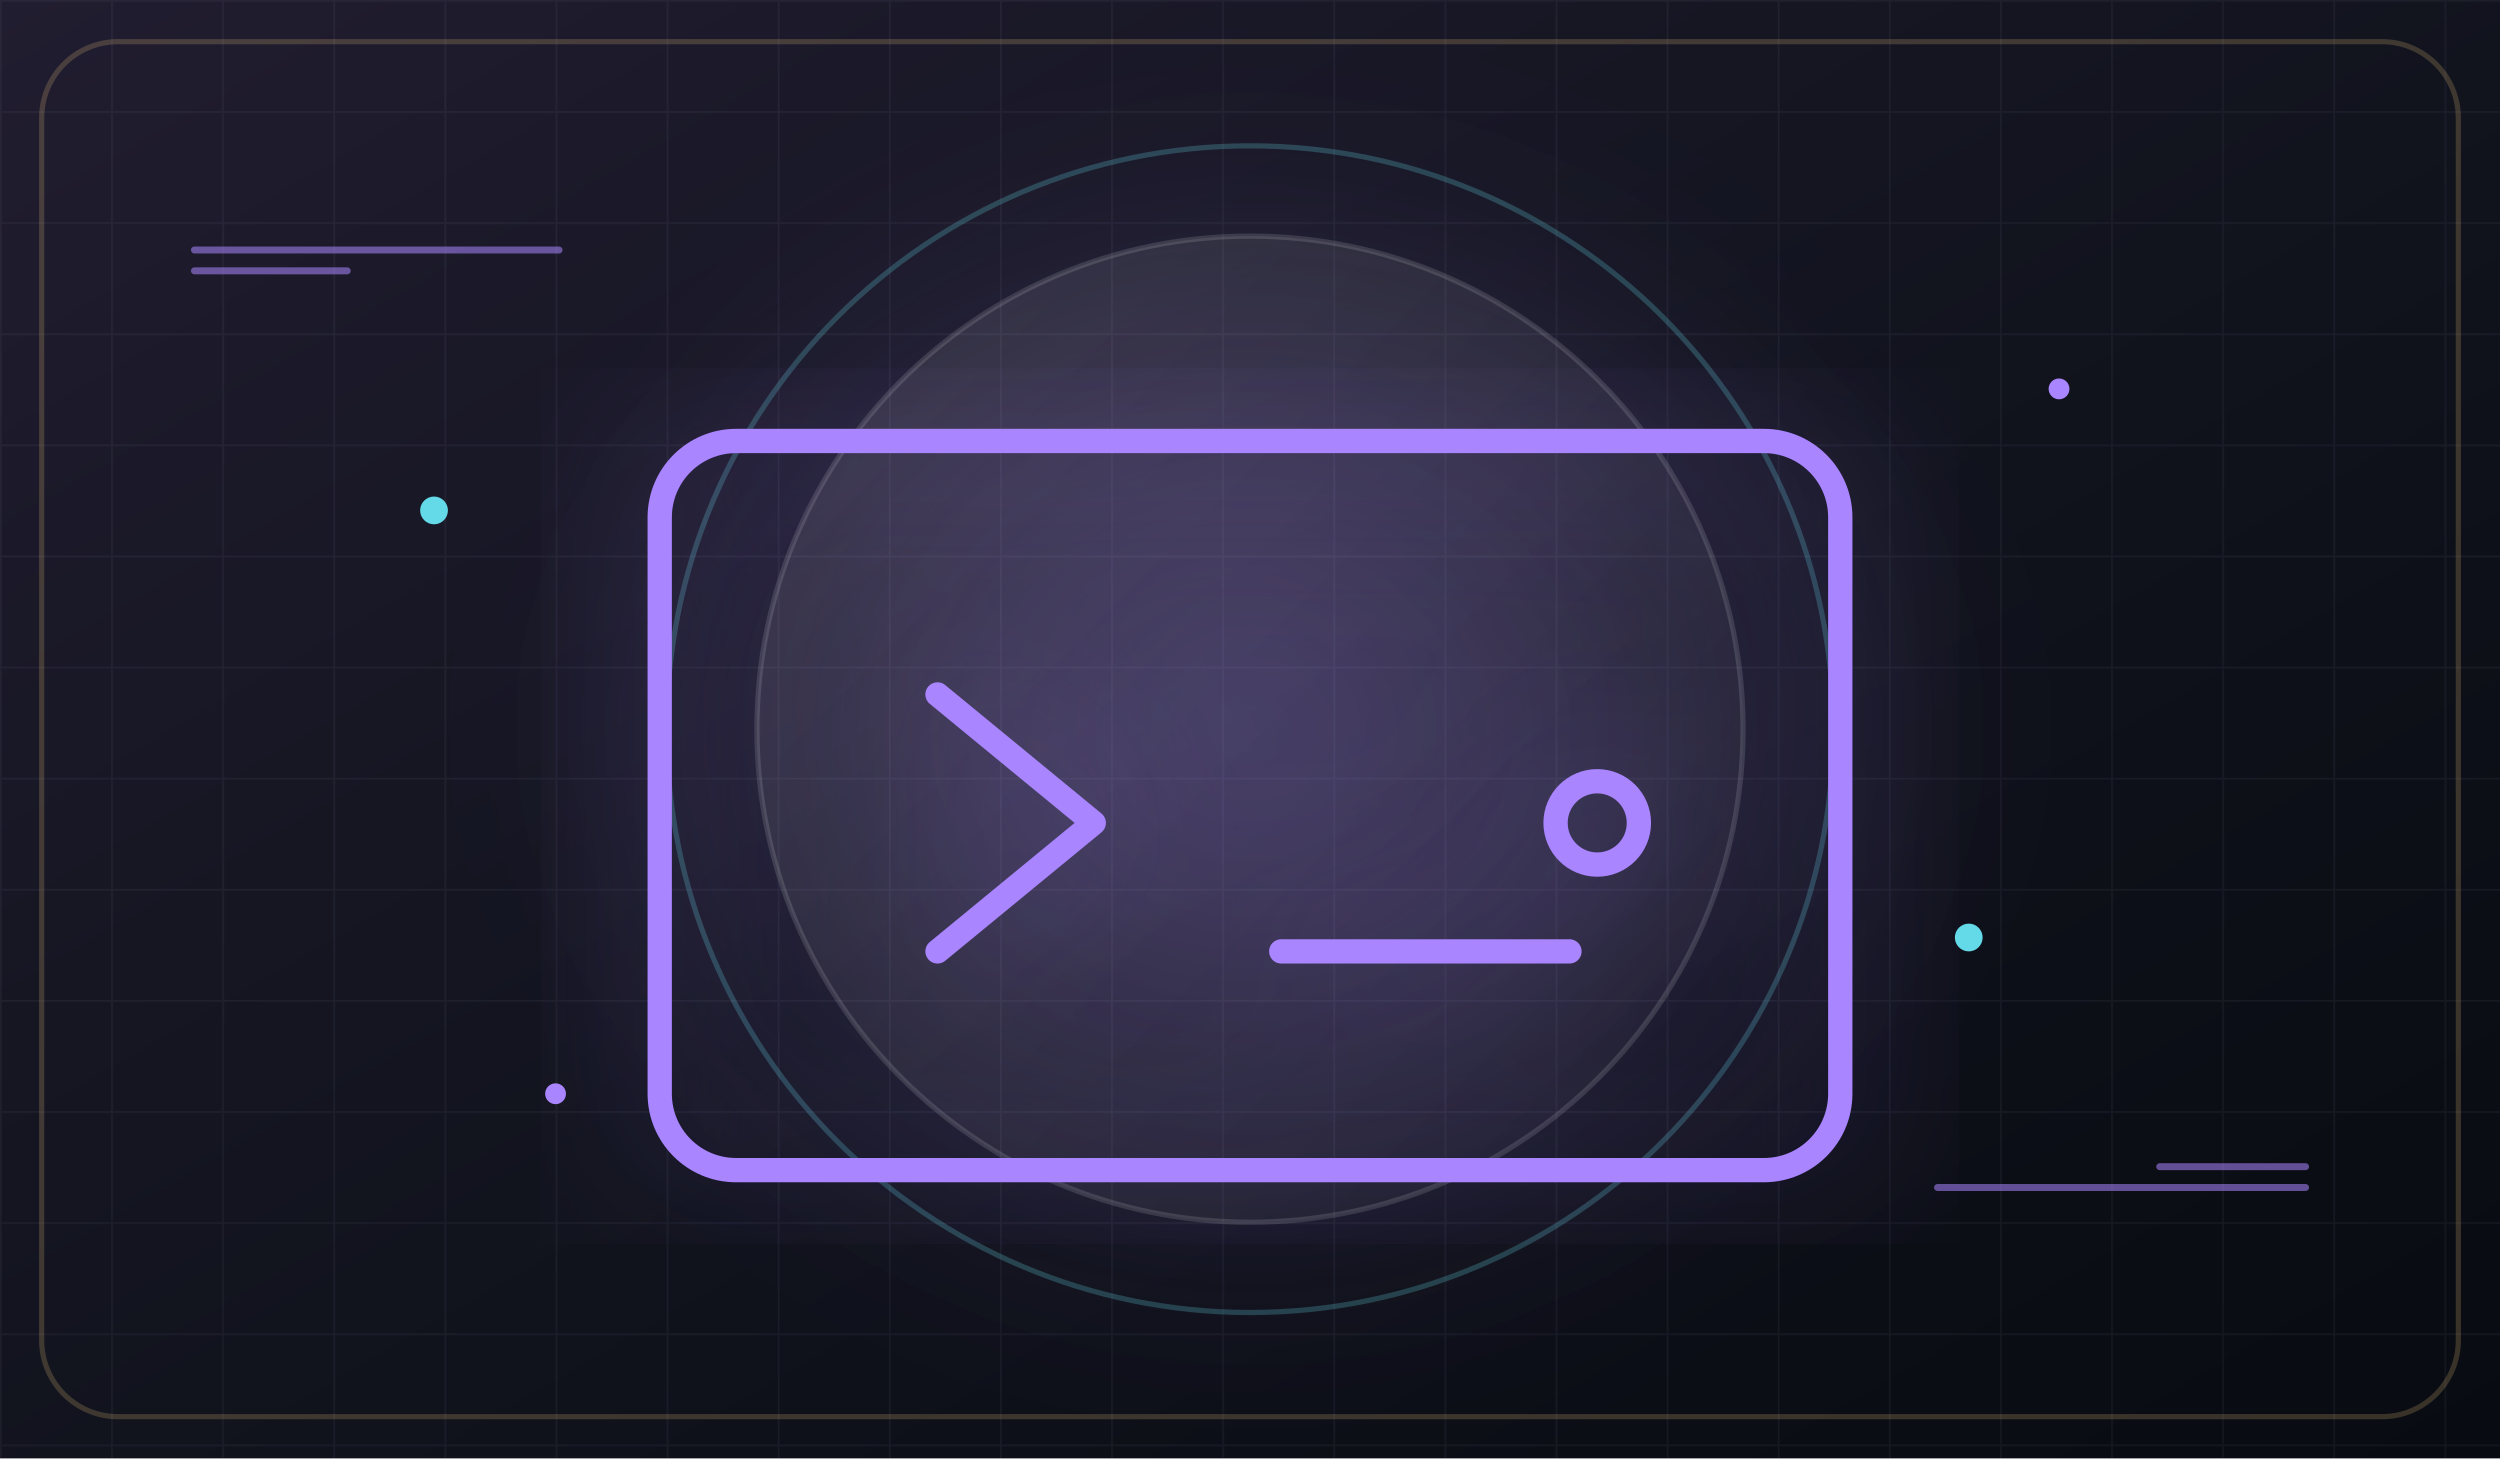
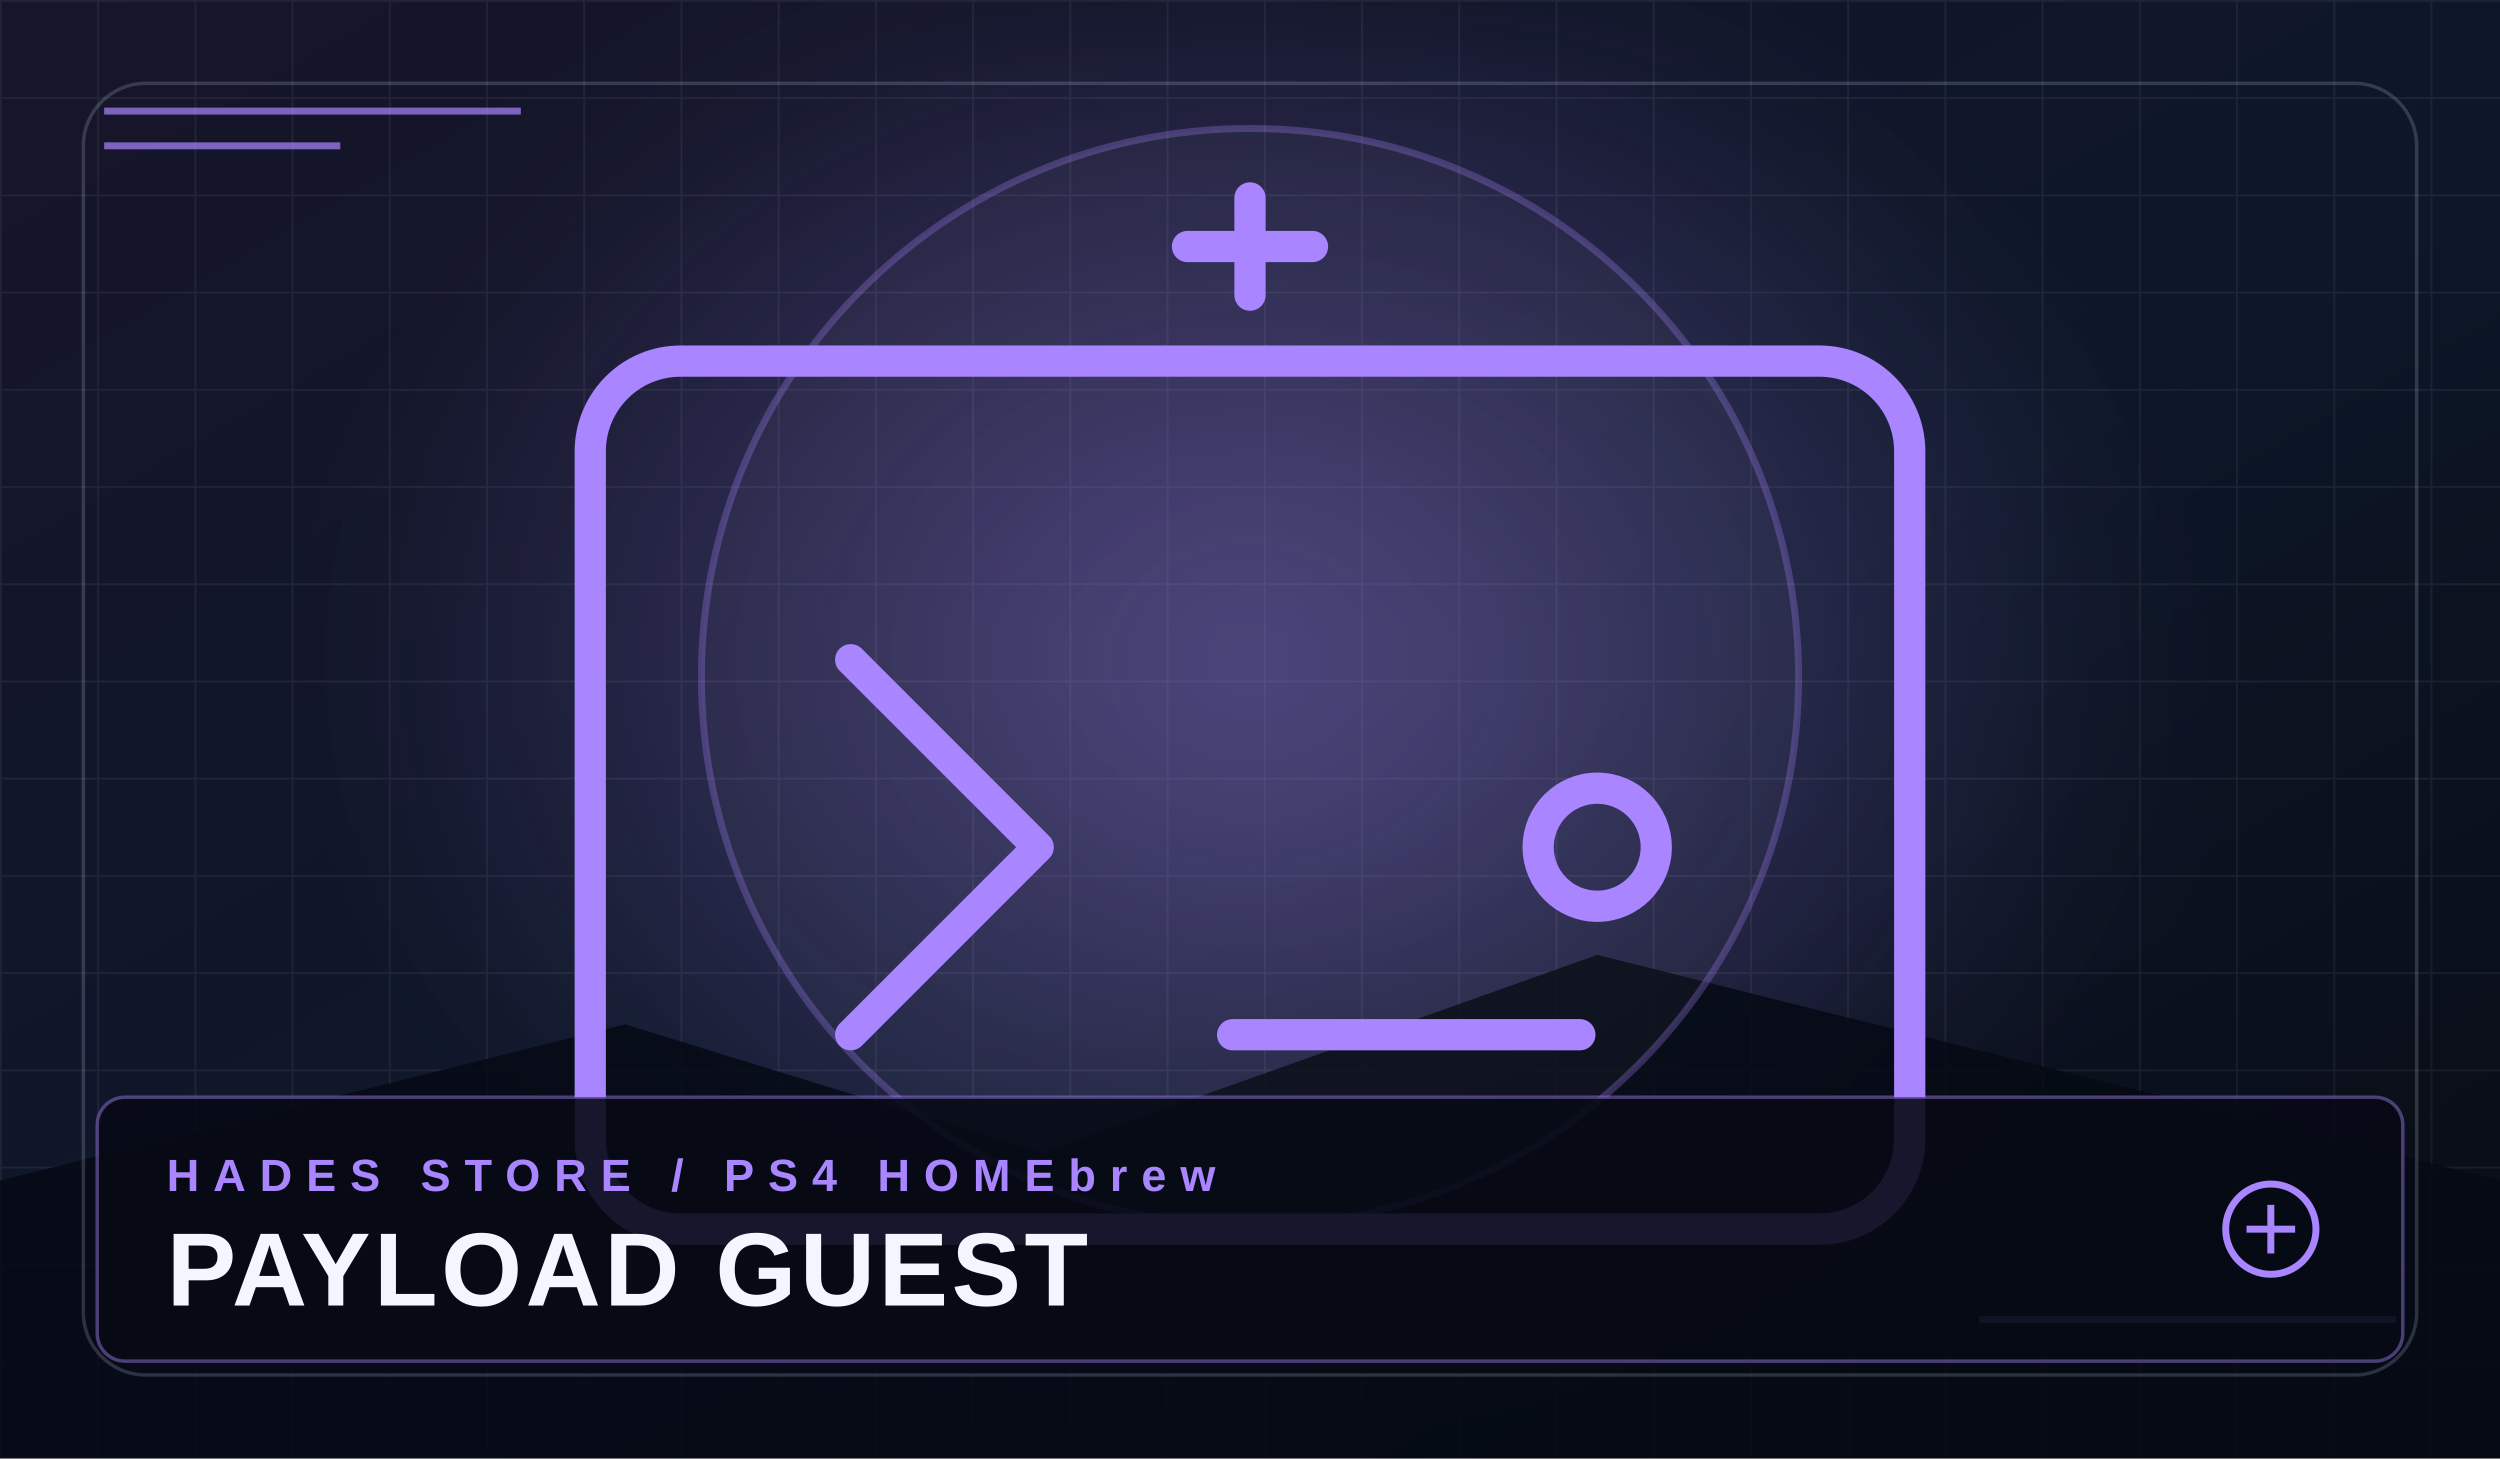
- <svg xmlns="http://www.w3.org/2000/svg" viewBox="0 0 720 420" role="img" aria-label="Ilustração estilizada HADES Store">
+ <svg xmlns="http://www.w3.org/2000/svg" viewBox="0 0 720 420" role="img" aria-label="Capa Payload Guest">
  <defs>
-     <linearGradient id="bg" x1="0" y1="0" x2="1" y2="1">
-       <stop stop-color="#211d30" />
-       <stop offset=".52" stop-color="#11131d" />
-       <stop offset="1" stop-color="#090b12" />
+     <linearGradient id="bg" x2="1" y2="1">
+       <stop stop-color="#17152a" />
+       <stop offset=".55" stop-color="#0d1728" />
+       <stop offset="1" stop-color="#080b13" />
    </linearGradient>
    <radialGradient id="glow">
-       <stop stop-color="#a985ff" stop-opacity=".32" />
+       <stop stop-color="#a985ff" stop-opacity=".4" />
      <stop offset="1" stop-color="#a985ff" stop-opacity="0" />
    </radialGradient>
-     <linearGradient id="glass" x1="0" y1="0" x2="1" y2="1">
-       <stop stop-color="#fff" stop-opacity=".1" />
-       <stop offset="1" stop-color="#fff" stop-opacity=".015" />
-     </linearGradient>
-     <pattern id="grid" width="32" height="32" patternUnits="userSpaceOnUse">
-       <path d="M32 0H0v32" fill="none" stroke="#d9d5ec" stroke-opacity=".055" stroke-width="1" />
+     <pattern id="grid" width="28" height="28" patternUnits="userSpaceOnUse">
+       <path d="M28 0H0v28" fill="none" stroke="#d9e7ff" stroke-opacity=".07" />
    </pattern>
-     <filter id="soft">
-       <feGaussianBlur stdDeviation="24" />
+     <filter id="blur">
+       <feGaussianBlur stdDeviation="22" />
    </filter>
  </defs>
  <rect width="720" height="420" fill="url(#bg)" />
  <rect width="720" height="420" fill="url(#grid)" />
-   <ellipse cx="360" cy="210" rx="205" ry="175" fill="url(#glow)" filter="url(#soft)" />
-   <circle cx="360" cy="210" r="168" fill="none" stroke="#64d9e8" stroke-opacity=".24" stroke-width="1.5" />
-   <circle cx="360" cy="210" r="142" fill="url(#glass)" stroke="#fff" stroke-opacity=".13" stroke-width="1.5" />
-   <path d="M56 72h105M56 78h44M558 342h106M622 336h42" stroke="#a985ff" stroke-opacity=".55" stroke-width="2" stroke-linecap="round" />
-   <g fill="none" stroke="#a985ff" stroke-width="12" stroke-linecap="round" stroke-linejoin="round" filter="url(#soft)" opacity=".25">
-     <rect x="190" y="127" width="340" height="210" rx="22" />
-     <path d="m270 200 45 37-45 37m99 0h83" />
-     <circle cx="460" cy="237" r="12" />
+   <ellipse cx="360" cy="190" rx="260" ry="210" fill="url(#glow)" filter="url(#blur)" />
+   <path d="M0 340 180 295 300 332 460 275 720 340v80H0z" fill="#050914" opacity=".85" />
+   <circle cx="360" cy="195" r="158" fill="#fff" fill-opacity=".025" stroke="#a985ff" stroke-opacity=".28" stroke-width="2" />
+   <g fill="none" stroke="#a985ff" stroke-width="9" stroke-linecap="round" stroke-linejoin="round">
+     <rect x="170" y="104" width="380" height="250" rx="26" />
+     <path d="M245 190l54 54-54 54m110 0h100" />
+     <circle cx="460" cy="244" r="17" />
+     <path d="M360 85v-28m-18 14h36" />
  </g>
-   <g fill="none" stroke="#a985ff" stroke-width="7" stroke-linecap="round" stroke-linejoin="round">
-     <rect x="190" y="127" width="340" height="210" rx="22" />
-     <path d="m270 200 45 37-45 37m99 0h83" />
-     <circle cx="460" cy="237" r="12" />
-   </g>
-   <circle cx="125" cy="147" r="4" fill="#64d9e8" />
-   <circle cx="593" cy="112" r="3" fill="#a985ff" />
-   <circle cx="567" cy="270" r="4" fill="#64d9e8" />
-   <circle cx="160" cy="315" r="3" fill="#a985ff" />
-   <rect x="12" y="12" width="696" height="396" rx="22" fill="none" stroke="#e2bd76" stroke-opacity=".22" stroke-width="1.5" />
+   <path d="M30 32h120m-120 10h68M570 380h120" stroke="#a985ff" stroke-opacity=".7" stroke-width="2" />
+   <rect x="24" y="24" width="672" height="372" rx="18" fill="none" stroke="#d8e7ff" stroke-opacity=".18" />
+   <rect x="28" y="316" width="664" height="76" rx="8" fill="#070b16" fill-opacity=".9" stroke="#a985ff" stroke-opacity=".42" />
+   <text x="48" y="343" fill="#a985ff" font-family="Arial,sans-serif" font-size="13" font-weight="700" letter-spacing="4">HADES STORE  /  PS4 HOMEbrew</text>
+   <text x="48" y="376" fill="#f4f6ff" font-family="Arial,sans-serif" font-size="30" font-weight="800" letter-spacing="1">PAYLOAD GUEST</text>
+   <circle cx="654" cy="354" r="13" fill="none" stroke="#a985ff" stroke-width="2" />
+   <path d="M647 354h14m-7-7v14" stroke="#a985ff" stroke-width="2" />
</svg>
